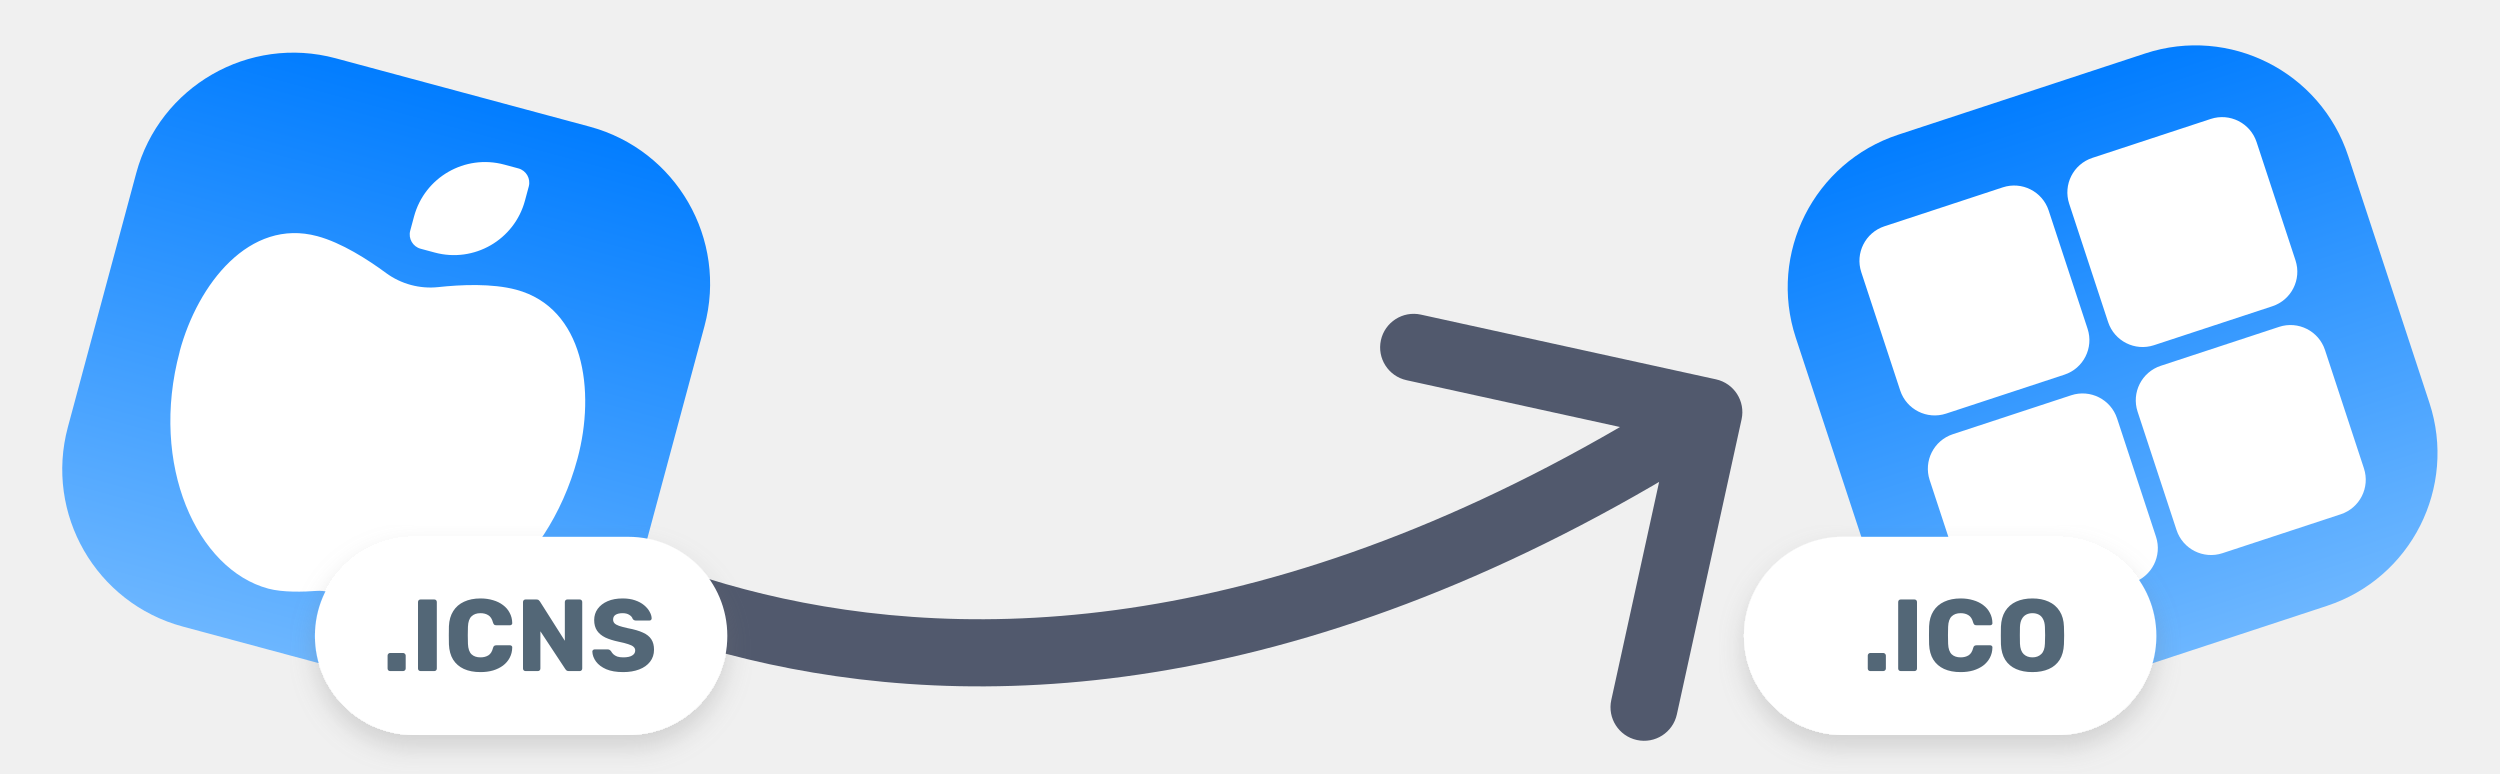
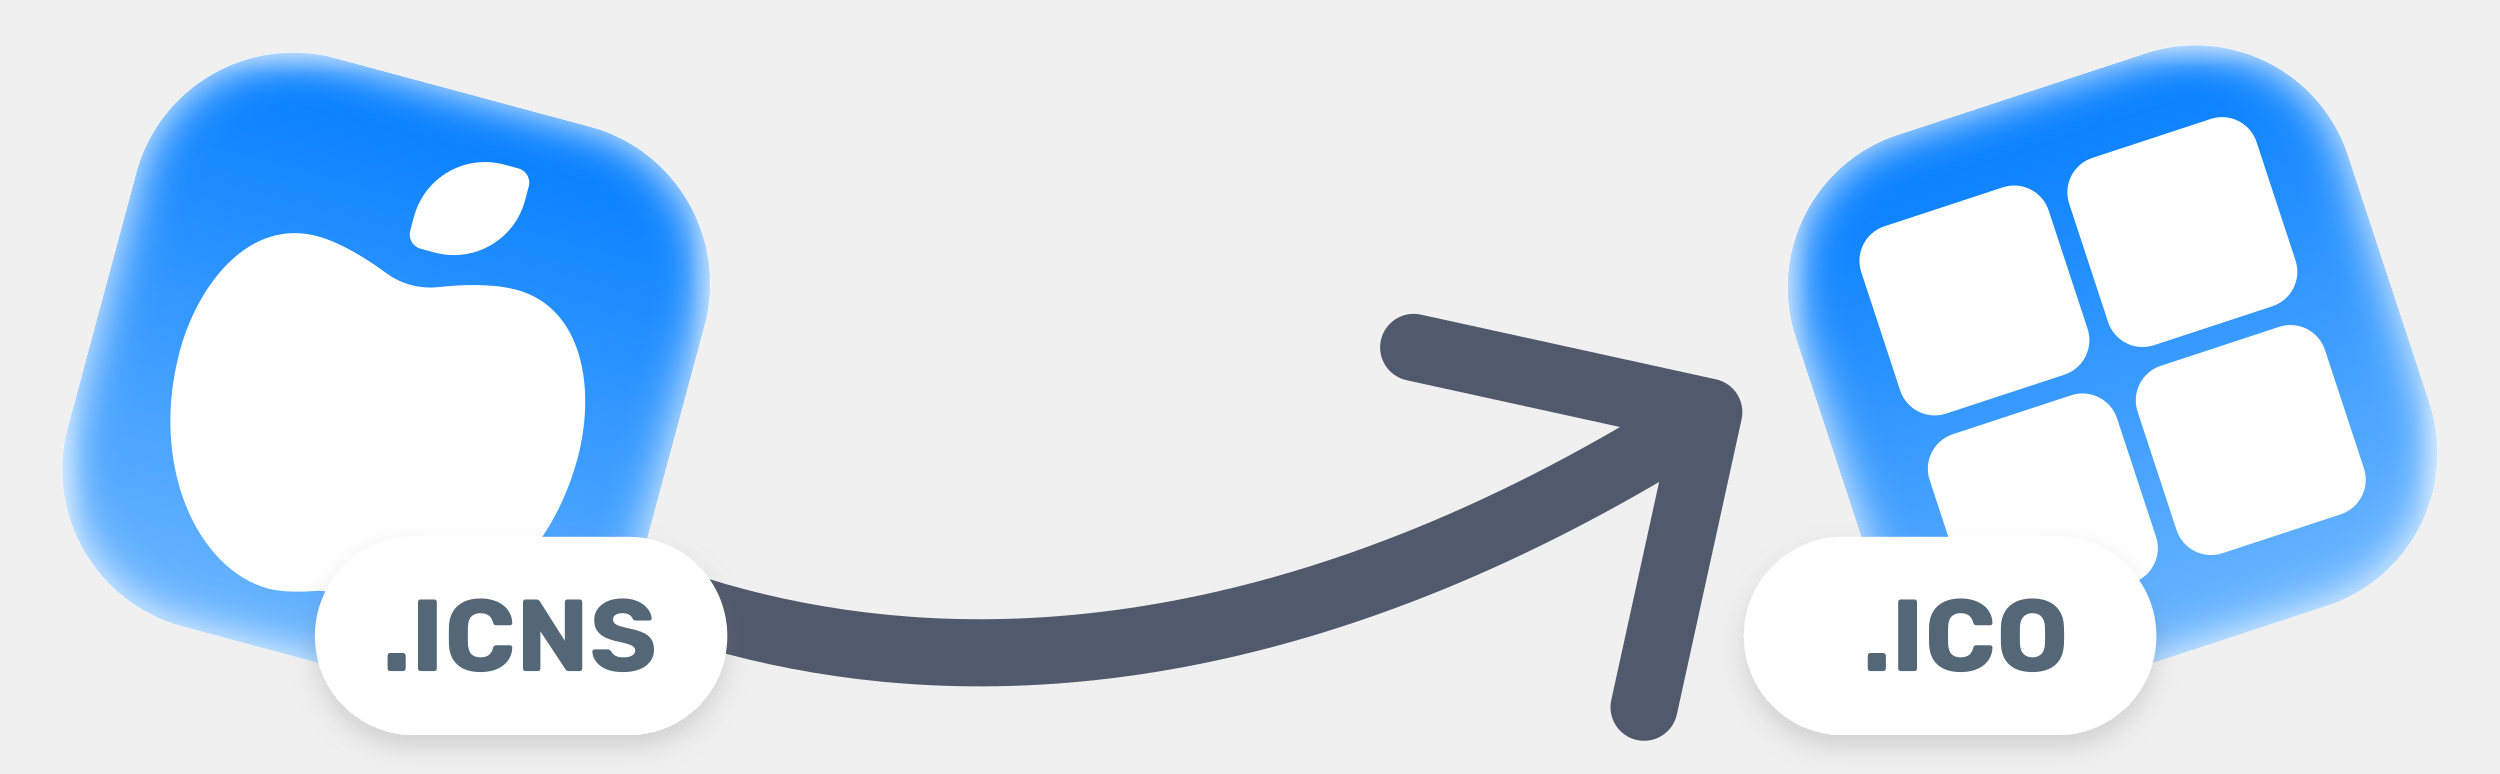
<svg xmlns="http://www.w3.org/2000/svg" width="782" height="242" viewBox="0 0 782 242" fill="none">
  <path d="M142.557 140.129C138.258 136.237 131.618 136.568 127.726 140.867C123.834 145.166 124.165 151.806 128.464 155.698L135.51 147.913L142.557 140.129ZM544.767 131.163C546.009 125.498 542.424 119.899 536.76 118.657L444.454 98.412C438.79 97.169 433.191 100.754 431.948 106.418C430.706 112.083 434.291 117.682 439.955 118.924L522.005 136.92L504.009 218.97C502.766 224.634 506.351 230.233 512.015 231.475C517.68 232.718 523.279 229.133 524.521 223.469L544.767 131.163ZM135.51 147.913C128.464 155.698 128.47 155.703 128.476 155.709C128.479 155.711 128.486 155.718 128.492 155.723C128.503 155.733 128.517 155.746 128.534 155.761C128.566 155.79 128.609 155.827 128.66 155.873C128.763 155.965 128.904 156.088 129.082 156.243C129.439 156.551 129.945 156.983 130.599 157.523C131.907 158.605 133.808 160.124 136.287 161.973C141.243 165.671 148.52 170.695 158.002 176.181C176.96 187.151 204.791 199.999 240.539 207.738C312.353 223.285 414.925 217.945 540.172 137.756L534.51 128.913L528.849 120.07C408.096 197.382 311.168 201.542 244.982 187.214C211.73 180.015 185.936 168.082 168.519 158.005C159.813 152.967 153.215 148.402 148.844 145.141C146.658 143.511 145.032 142.208 143.978 141.337C143.452 140.902 143.069 140.575 142.831 140.369C142.712 140.266 142.63 140.194 142.584 140.153C142.561 140.133 142.548 140.121 142.543 140.116C142.541 140.114 142.541 140.114 142.543 140.117C142.544 140.118 142.548 140.121 142.548 140.121C142.552 140.125 142.557 140.129 135.51 147.913Z" fill="#51596D" />
  <g clip-path="url(#clip0_6_101)">
-     <path d="M184.437 39.613L105.005 18.232C77.855 10.924 49.921 27.009 42.613 54.159L21.232 133.592C13.924 160.741 30.009 188.675 57.159 195.983L136.592 217.364C163.741 224.672 191.675 208.587 198.983 181.437L220.364 102.005C227.672 74.855 211.587 46.921 184.437 39.613Z" fill="url(#paint0_linear_6_101)" />
+     <g filter="url(#filter0_i_6_101)">
+       <path d="M184.437 39.613L105.005 18.232C77.855 10.924 49.921 27.009 42.613 54.159L21.232 133.592C13.924 160.741 30.009 188.675 57.159 195.983L136.592 217.364C163.741 224.672 191.675 208.587 198.983 181.437L220.364 102.005C227.672 74.855 211.587 46.921 184.437 39.613Z" fill="url(#paint0_linear_6_101)" />
+     </g>
    <path d="M131.564 77.804C129.119 77.146 127.658 74.609 128.316 72.164L129.512 67.721C132.816 55.445 145.436 48.178 157.712 51.483L162.155 52.679C164.599 53.337 166.061 55.874 165.403 58.319L164.207 62.762C160.903 75.038 148.283 82.305 136.007 79.001L131.564 77.804ZM56.193 109.94C61.897 88.749 78.07 68.171 99.261 73.875C106.843 75.916 115.072 81.199 120.787 85.418C125.463 88.851 131.323 90.428 137.09 89.806C144.115 89.046 153.919 88.588 161.502 90.629C182.693 96.333 186.351 122.248 180.647 143.439C171.077 178.989 141.682 199.671 119.463 193.691C114.88 192.457 109.374 189.009 106.004 186.702C103.964 185.319 101.52 184.661 99.061 184.833C94.988 185.137 88.495 185.355 83.913 184.121C61.694 178.141 46.652 145.497 56.221 109.947L56.193 109.94Z" fill="white" />
  </g>
  <g clip-path="url(#clip1_6_101)">
-     <path d="M671.007 16.722L593.789 42.127C567.396 50.81 553.039 79.245 561.722 105.638L587.127 182.856C595.81 209.249 624.245 223.606 650.638 214.922L727.856 189.518C754.249 180.835 768.606 152.4 759.922 126.007L734.518 48.789C725.835 22.396 697.4 8.039 671.007 16.722Z" fill="url(#paint1_linear_6_101)" />
+     <g filter="url(#filter1_i_6_101)">
+       <path d="M671.007 16.722L593.789 42.127C567.396 50.81 553.039 79.245 561.722 105.638L587.127 182.856C595.81 209.249 624.245 223.606 650.638 214.922L727.856 189.518C754.249 180.835 768.606 152.4 759.922 126.007L734.518 48.789C725.835 22.396 697.4 8.039 671.007 16.722Z" fill="url(#paint1_linear_6_101)" />
+     </g>
    <path d="M582.206 85.135C580.243 79.171 583.488 72.745 589.452 70.782L626.473 58.603C632.437 56.64 638.863 59.885 640.825 65.849L652.997 102.844C654.959 108.809 651.714 115.235 645.75 117.197L608.73 129.377C602.765 131.339 596.339 128.094 594.377 122.13L582.206 85.135ZM647.243 63.738C645.281 57.773 648.525 51.347 654.49 49.385L691.51 37.206C697.474 35.243 703.9 38.488 705.862 44.452L718.034 81.447C719.996 87.412 716.751 93.838 710.787 95.8L673.767 107.98C667.802 109.942 661.376 106.697 659.414 100.733L647.243 63.738ZM603.603 150.172C601.64 144.208 604.885 137.782 610.849 135.819L647.87 123.64C653.834 121.678 660.26 124.922 662.223 130.887L674.402 167.907C676.364 173.871 673.12 180.297 667.155 182.259L630.135 194.439C624.171 196.401 617.745 193.157 615.782 187.192L603.603 150.172Z" fill="white" />
    <path d="M727.259 109.489C725.297 103.525 718.871 100.281 712.907 102.243L675.887 114.422C669.922 116.385 666.678 122.81 668.64 128.775L680.82 165.795C682.782 171.76 689.208 175.004 695.172 173.042L732.192 160.862C738.157 158.9 741.401 152.474 739.439 146.51L727.259 109.489Z" fill="white" />
  </g>
-   <g filter="url(#filter0_d_6_101)">
+   <g filter="url(#filter2_d_6_101)">
    <rect x="545.51" y="167.913" width="129" height="62" rx="31" fill="white" />
  </g>
  <path d="M585.038 209.913C584.804 209.913 584.612 209.839 584.462 209.689C584.313 209.54 584.238 209.348 584.238 209.113V205.049C584.238 204.836 584.313 204.655 584.462 204.505C584.612 204.335 584.804 204.249 585.038 204.249H589.07C589.305 204.249 589.497 204.335 589.646 204.505C589.817 204.655 589.902 204.836 589.902 205.049V209.113C589.902 209.348 589.817 209.54 589.646 209.689C589.497 209.839 589.305 209.913 589.07 209.913H585.038ZM594.55 209.913C594.316 209.913 594.124 209.839 593.974 209.689C593.825 209.54 593.75 209.348 593.75 209.113V188.313C593.75 188.079 593.825 187.887 593.974 187.737C594.124 187.588 594.316 187.513 594.55 187.513H598.838C599.073 187.513 599.265 187.588 599.414 187.737C599.564 187.887 599.638 188.079 599.638 188.313V209.113C599.638 209.348 599.564 209.54 599.414 209.689C599.265 209.839 599.073 209.913 598.838 209.913H594.55ZM613.309 210.233C611.283 210.233 609.544 209.903 608.093 209.241C606.664 208.58 605.544 207.609 604.733 206.329C603.944 205.049 603.507 203.46 603.421 201.561C603.4 200.687 603.389 199.748 603.389 198.745C603.389 197.743 603.4 196.783 603.421 195.865C603.507 194.009 603.955 192.441 604.765 191.161C605.576 189.86 606.707 188.879 608.157 188.217C609.608 187.535 611.325 187.193 613.309 187.193C614.717 187.193 616.019 187.375 617.213 187.737C618.408 188.079 619.453 188.591 620.349 189.273C621.245 189.935 621.939 190.745 622.429 191.705C622.941 192.644 623.208 193.711 623.229 194.905C623.251 195.097 623.187 195.257 623.037 195.385C622.909 195.513 622.749 195.577 622.557 195.577H618.237C617.96 195.577 617.747 195.524 617.597 195.417C617.448 195.289 617.32 195.065 617.213 194.745C616.915 193.615 616.424 192.847 615.741 192.441C615.08 192.015 614.259 191.801 613.277 191.801C612.104 191.801 611.176 192.132 610.493 192.793C609.811 193.433 609.437 194.511 609.373 196.025C609.309 197.775 609.309 199.567 609.373 201.401C609.437 202.916 609.811 204.004 610.493 204.665C611.176 205.305 612.104 205.625 613.277 205.625C614.259 205.625 615.091 205.412 615.773 204.985C616.456 204.559 616.936 203.791 617.213 202.681C617.299 202.361 617.416 202.148 617.565 202.041C617.736 201.913 617.96 201.849 618.237 201.849H622.557C622.749 201.849 622.909 201.913 623.037 202.041C623.187 202.169 623.251 202.329 623.229 202.521C623.208 203.716 622.941 204.793 622.429 205.753C621.939 206.692 621.245 207.503 620.349 208.185C619.453 208.847 618.408 209.359 617.213 209.721C616.019 210.063 614.717 210.233 613.309 210.233ZM635.746 210.233C633.783 210.233 632.077 209.913 630.626 209.273C629.175 208.633 628.045 207.673 627.234 206.393C626.423 205.092 625.975 203.471 625.89 201.529C625.869 200.612 625.858 199.695 625.858 198.777C625.858 197.86 625.869 196.932 625.89 195.993C625.975 194.073 626.423 192.463 627.234 191.161C628.066 189.839 629.207 188.847 630.658 188.185C632.109 187.524 633.805 187.193 635.746 187.193C637.666 187.193 639.351 187.524 640.802 188.185C642.274 188.847 643.426 189.839 644.258 191.161C645.09 192.463 645.538 194.073 645.602 195.993C645.645 196.932 645.666 197.86 645.666 198.777C645.666 199.695 645.645 200.612 645.602 201.529C645.517 203.471 645.069 205.092 644.258 206.393C643.447 207.673 642.317 208.633 640.866 209.273C639.415 209.913 637.709 210.233 635.746 210.233ZM635.746 205.625C636.877 205.625 637.794 205.284 638.498 204.601C639.223 203.919 639.607 202.831 639.65 201.337C639.693 200.399 639.714 199.513 639.714 198.681C639.714 197.849 639.693 196.985 639.65 196.089C639.607 195.087 639.415 194.276 639.074 193.657C638.754 193.017 638.306 192.548 637.73 192.249C637.154 191.951 636.493 191.801 635.746 191.801C635.021 191.801 634.37 191.951 633.794 192.249C633.218 192.548 632.759 193.017 632.418 193.657C632.077 194.276 631.885 195.087 631.842 196.089C631.821 196.985 631.81 197.849 631.81 198.681C631.81 199.513 631.821 200.399 631.842 201.337C631.906 202.831 632.29 203.919 632.994 204.601C633.698 205.284 634.615 205.625 635.746 205.625Z" fill="#536777" />
-   <g filter="url(#filter1_d_6_101)">
+   <g filter="url(#filter3_d_6_101)">
    <rect x="98.51" y="167.913" width="129" height="62" rx="31" fill="white" />
  </g>
  <path d="M122.038 209.913C121.804 209.913 121.612 209.839 121.462 209.689C121.313 209.54 121.238 209.348 121.238 209.113V205.049C121.238 204.836 121.313 204.655 121.462 204.505C121.612 204.335 121.804 204.249 122.038 204.249H126.07C126.305 204.249 126.497 204.335 126.646 204.505C126.817 204.655 126.902 204.836 126.902 205.049V209.113C126.902 209.348 126.817 209.54 126.646 209.689C126.497 209.839 126.305 209.913 126.07 209.913H122.038ZM131.55 209.913C131.316 209.913 131.124 209.839 130.974 209.689C130.825 209.54 130.75 209.348 130.75 209.113V188.313C130.75 188.079 130.825 187.887 130.974 187.737C131.124 187.588 131.316 187.513 131.55 187.513H135.838C136.073 187.513 136.265 187.588 136.414 187.737C136.564 187.887 136.638 188.079 136.638 188.313V209.113C136.638 209.348 136.564 209.54 136.414 209.689C136.265 209.839 136.073 209.913 135.838 209.913H131.55ZM150.309 210.233C148.283 210.233 146.544 209.903 145.093 209.241C143.664 208.58 142.544 207.609 141.733 206.329C140.944 205.049 140.507 203.46 140.421 201.561C140.4 200.687 140.389 199.748 140.389 198.745C140.389 197.743 140.4 196.783 140.421 195.865C140.507 194.009 140.955 192.441 141.765 191.161C142.576 189.86 143.707 188.879 145.157 188.217C146.608 187.535 148.325 187.193 150.309 187.193C151.717 187.193 153.019 187.375 154.213 187.737C155.408 188.079 156.453 188.591 157.349 189.273C158.245 189.935 158.939 190.745 159.429 191.705C159.941 192.644 160.208 193.711 160.229 194.905C160.251 195.097 160.187 195.257 160.037 195.385C159.909 195.513 159.749 195.577 159.557 195.577H155.237C154.96 195.577 154.747 195.524 154.597 195.417C154.448 195.289 154.32 195.065 154.213 194.745C153.915 193.615 153.424 192.847 152.741 192.441C152.08 192.015 151.259 191.801 150.277 191.801C149.104 191.801 148.176 192.132 147.493 192.793C146.811 193.433 146.437 194.511 146.373 196.025C146.309 197.775 146.309 199.567 146.373 201.401C146.437 202.916 146.811 204.004 147.493 204.665C148.176 205.305 149.104 205.625 150.277 205.625C151.259 205.625 152.091 205.412 152.773 204.985C153.456 204.559 153.936 203.791 154.213 202.681C154.299 202.361 154.416 202.148 154.565 202.041C154.736 201.913 154.96 201.849 155.237 201.849H159.557C159.749 201.849 159.909 201.913 160.037 202.041C160.187 202.169 160.251 202.329 160.229 202.521C160.208 203.716 159.941 204.793 159.429 205.753C158.939 206.692 158.245 207.503 157.349 208.185C156.453 208.847 155.408 209.359 154.213 209.721C153.019 210.063 151.717 210.233 150.309 210.233ZM164.394 209.913C164.159 209.913 163.967 209.839 163.818 209.689C163.669 209.54 163.594 209.348 163.594 209.113V188.313C163.594 188.079 163.669 187.887 163.818 187.737C163.967 187.588 164.159 187.513 164.394 187.513H167.786C168.149 187.513 168.405 187.599 168.554 187.769C168.725 187.919 168.831 188.036 168.874 188.121L176.682 200.441V188.313C176.682 188.079 176.757 187.887 176.906 187.737C177.055 187.588 177.247 187.513 177.482 187.513H181.322C181.557 187.513 181.749 187.588 181.898 187.737C182.047 187.887 182.122 188.079 182.122 188.313V209.113C182.122 209.327 182.047 209.519 181.898 209.689C181.749 209.839 181.557 209.913 181.322 209.913H177.898C177.557 209.913 177.301 209.828 177.13 209.657C176.981 209.487 176.885 209.369 176.842 209.305L169.034 197.465V209.113C169.034 209.348 168.959 209.54 168.81 209.689C168.661 209.839 168.469 209.913 168.234 209.913H164.394ZM194.946 210.233C192.813 210.233 191.042 209.935 189.634 209.337C188.226 208.719 187.159 207.919 186.434 206.937C185.709 205.956 185.325 204.911 185.282 203.801C185.282 203.631 185.346 203.481 185.474 203.353C185.623 203.204 185.794 203.129 185.986 203.129H190.018C190.317 203.129 190.541 203.183 190.69 203.289C190.861 203.396 191.01 203.535 191.138 203.705C191.309 204.025 191.543 204.335 191.842 204.633C192.162 204.932 192.567 205.177 193.058 205.369C193.57 205.54 194.199 205.625 194.946 205.625C196.183 205.625 197.111 205.433 197.73 205.049C198.37 204.665 198.69 204.143 198.69 203.481C198.69 203.012 198.519 202.628 198.178 202.329C197.837 202.009 197.282 201.732 196.514 201.497C195.767 201.241 194.765 200.985 193.506 200.729C191.885 200.388 190.498 199.951 189.346 199.417C188.215 198.863 187.351 198.148 186.754 197.273C186.157 196.377 185.858 195.268 185.858 193.945C185.858 192.644 186.221 191.481 186.946 190.457C187.693 189.433 188.727 188.633 190.05 188.057C191.373 187.481 192.941 187.193 194.754 187.193C196.226 187.193 197.517 187.385 198.626 187.769C199.757 188.153 200.706 188.665 201.474 189.305C202.242 189.945 202.818 190.628 203.202 191.353C203.607 192.057 203.821 192.751 203.842 193.433C203.842 193.604 203.778 193.764 203.65 193.913C203.522 194.041 203.362 194.105 203.17 194.105H198.946C198.711 194.105 198.509 194.063 198.338 193.977C198.167 193.892 198.018 193.753 197.89 193.561C197.762 193.092 197.421 192.687 196.866 192.345C196.333 191.983 195.629 191.801 194.754 191.801C193.815 191.801 193.079 191.972 192.546 192.313C192.034 192.633 191.778 193.135 191.778 193.817C191.778 194.244 191.917 194.617 192.194 194.937C192.493 195.257 192.973 195.535 193.634 195.769C194.317 196.004 195.245 196.249 196.418 196.505C198.359 196.868 199.927 197.327 201.122 197.881C202.317 198.415 203.191 199.119 203.746 199.993C204.301 200.847 204.578 201.924 204.578 203.225C204.578 204.676 204.162 205.935 203.33 207.001C202.519 208.047 201.389 208.847 199.938 209.401C198.487 209.956 196.823 210.233 194.946 210.233Z" fill="#536777" />
  <defs>
-     <filter id="filter0_d_6_101" x="537.91" y="164.313" width="144.2" height="77.2" filterUnits="userSpaceOnUse" color-interpolation-filters="sRGB">
+     <filter id="filter0_i_6_101" x="19.47" y="16.47" width="202.657" height="202.657" filterUnits="userSpaceOnUse" color-interpolation-filters="sRGB">
+       <feFlood flood-opacity="0" result="BackgroundImageFix" />
+       <feBlend mode="normal" in="SourceGraphic" in2="BackgroundImageFix" result="shape" />
+       <feColorMatrix in="SourceAlpha" type="matrix" values="0 0 0 0 0 0 0 0 0 0 0 0 0 0 0 0 0 0 127 0" result="hardAlpha" />
+       <feOffset />
+       <feGaussianBlur stdDeviation="7.5" />
+       <feComposite in2="hardAlpha" operator="arithmetic" k2="-1" k3="1" />
+       <feColorMatrix type="matrix" values="0 0 0 0 1 0 0 0 0 1 0 0 0 0 1 0 0 0 1 0" />
+       <feBlend mode="normal" in2="shape" result="effect1_innerShadow_6_101" />
+     </filter>
+     <filter id="filter1_i_6_101" x="559.189" y="14.189" width="203.267" height="203.267" filterUnits="userSpaceOnUse" color-interpolation-filters="sRGB">
+       <feFlood flood-opacity="0" result="BackgroundImageFix" />
+       <feBlend mode="normal" in="SourceGraphic" in2="BackgroundImageFix" result="shape" />
+       <feColorMatrix in="SourceAlpha" type="matrix" values="0 0 0 0 0 0 0 0 0 0 0 0 0 0 0 0 0 0 127 0" result="hardAlpha" />
+       <feOffset />
+       <feGaussianBlur stdDeviation="7.5" />
+       <feComposite in2="hardAlpha" operator="arithmetic" k2="-1" k3="1" />
+       <feColorMatrix type="matrix" values="0 0 0 0 1 0 0 0 0 1 0 0 0 0 1 0 0 0 1 0" />
+       <feBlend mode="normal" in2="shape" result="effect1_innerShadow_6_101" />
+     </filter>
+     <filter id="filter2_d_6_101" x="537.91" y="164.313" width="144.2" height="77.2" filterUnits="userSpaceOnUse" color-interpolation-filters="sRGB">
      <feFlood flood-opacity="0" result="BackgroundImageFix" />
      <feColorMatrix in="SourceAlpha" type="matrix" values="0 0 0 0 0 0 0 0 0 0 0 0 0 0 0 0 0 0 127 0" result="hardAlpha" />
      <feOffset dy="4" />
      <feGaussianBlur stdDeviation="3.8" />
      <feComposite in2="hardAlpha" operator="out" />
      <feColorMatrix type="matrix" values="0 0 0 0 0.471 0 0 0 0 0.471 0 0 0 0 0.471 0 0 0 0.25 0" />
      <feBlend mode="normal" in2="BackgroundImageFix" result="effect1_dropShadow_6_101" />
      <feBlend mode="normal" in="SourceGraphic" in2="effect1_dropShadow_6_101" result="shape" />
    </filter>
-     <filter id="filter1_d_6_101" x="90.91" y="164.313" width="144.2" height="77.2" filterUnits="userSpaceOnUse" color-interpolation-filters="sRGB">
+     <filter id="filter3_d_6_101" x="90.91" y="164.313" width="144.2" height="77.2" filterUnits="userSpaceOnUse" color-interpolation-filters="sRGB">
      <feFlood flood-opacity="0" result="BackgroundImageFix" />
      <feColorMatrix in="SourceAlpha" type="matrix" values="0 0 0 0 0 0 0 0 0 0 0 0 0 0 0 0 0 0 127 0" result="hardAlpha" />
      <feOffset dy="4" />
      <feGaussianBlur stdDeviation="3.8" />
      <feComposite in2="hardAlpha" operator="out" />
      <feColorMatrix type="matrix" values="0 0 0 0 0.471 0 0 0 0 0.471 0 0 0 0 0.471 0 0 0 0.25 0" />
      <feBlend mode="normal" in2="BackgroundImageFix" result="effect1_dropShadow_6_101" />
      <feBlend mode="normal" in="SourceGraphic" in2="effect1_dropShadow_6_101" result="shape" />
    </filter>
    <linearGradient id="paint0_linear_6_101" x1="144.721" y1="28.923" x2="96.875" y2="206.674" gradientUnits="userSpaceOnUse">
      <stop stop-color="#027DFF" />
      <stop offset="1" stop-color="#6CB6FF" />
    </linearGradient>
    <linearGradient id="paint1_linear_6_101" x1="632.398" y1="29.425" x2="689.247" y2="202.22" gradientUnits="userSpaceOnUse">
      <stop stop-color="#027DFF" />
      <stop offset="1" stop-color="#6CB6FF" />
    </linearGradient>
    <clipPath id="clip0_6_101">
      <rect width="184.078" height="184.078" fill="white" transform="translate(55.8457 5) rotate(15.0654)" />
    </clipPath>
    <clipPath id="clip1_6_101">
      <rect width="181.907" height="181.907" fill="white" transform="translate(546 57.8492) rotate(-18.2111)" />
    </clipPath>
  </defs>
</svg>
